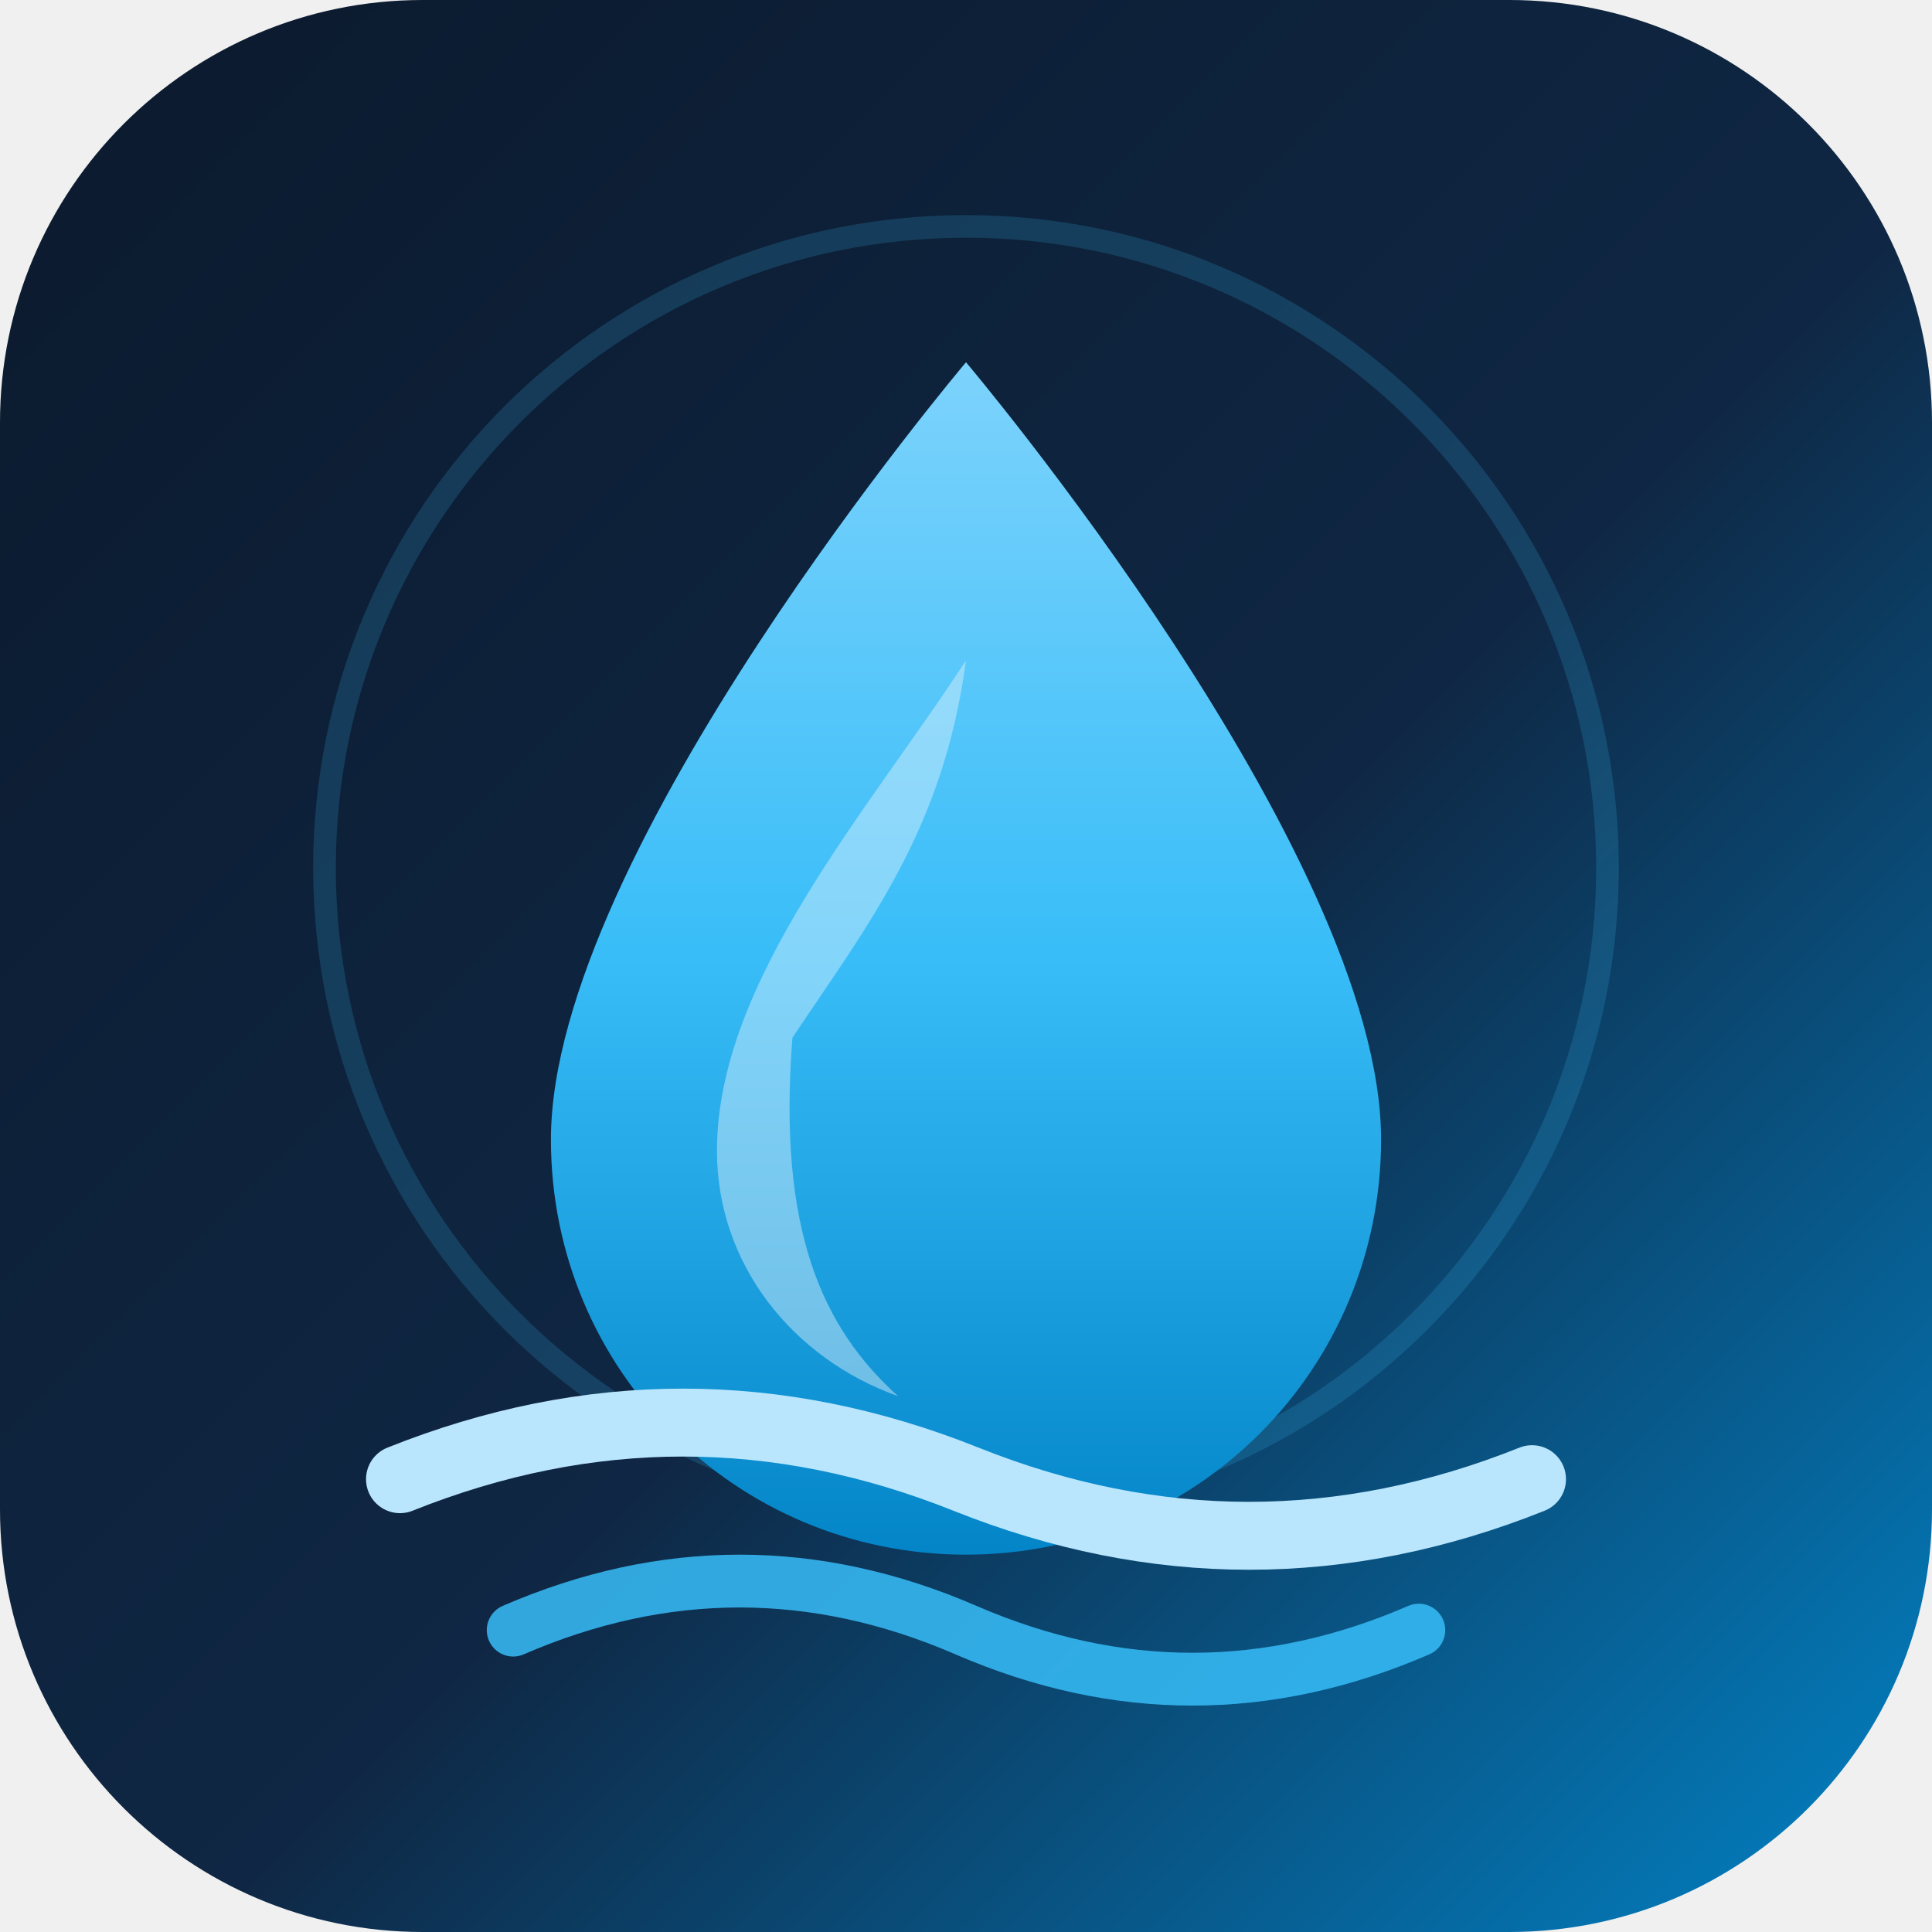
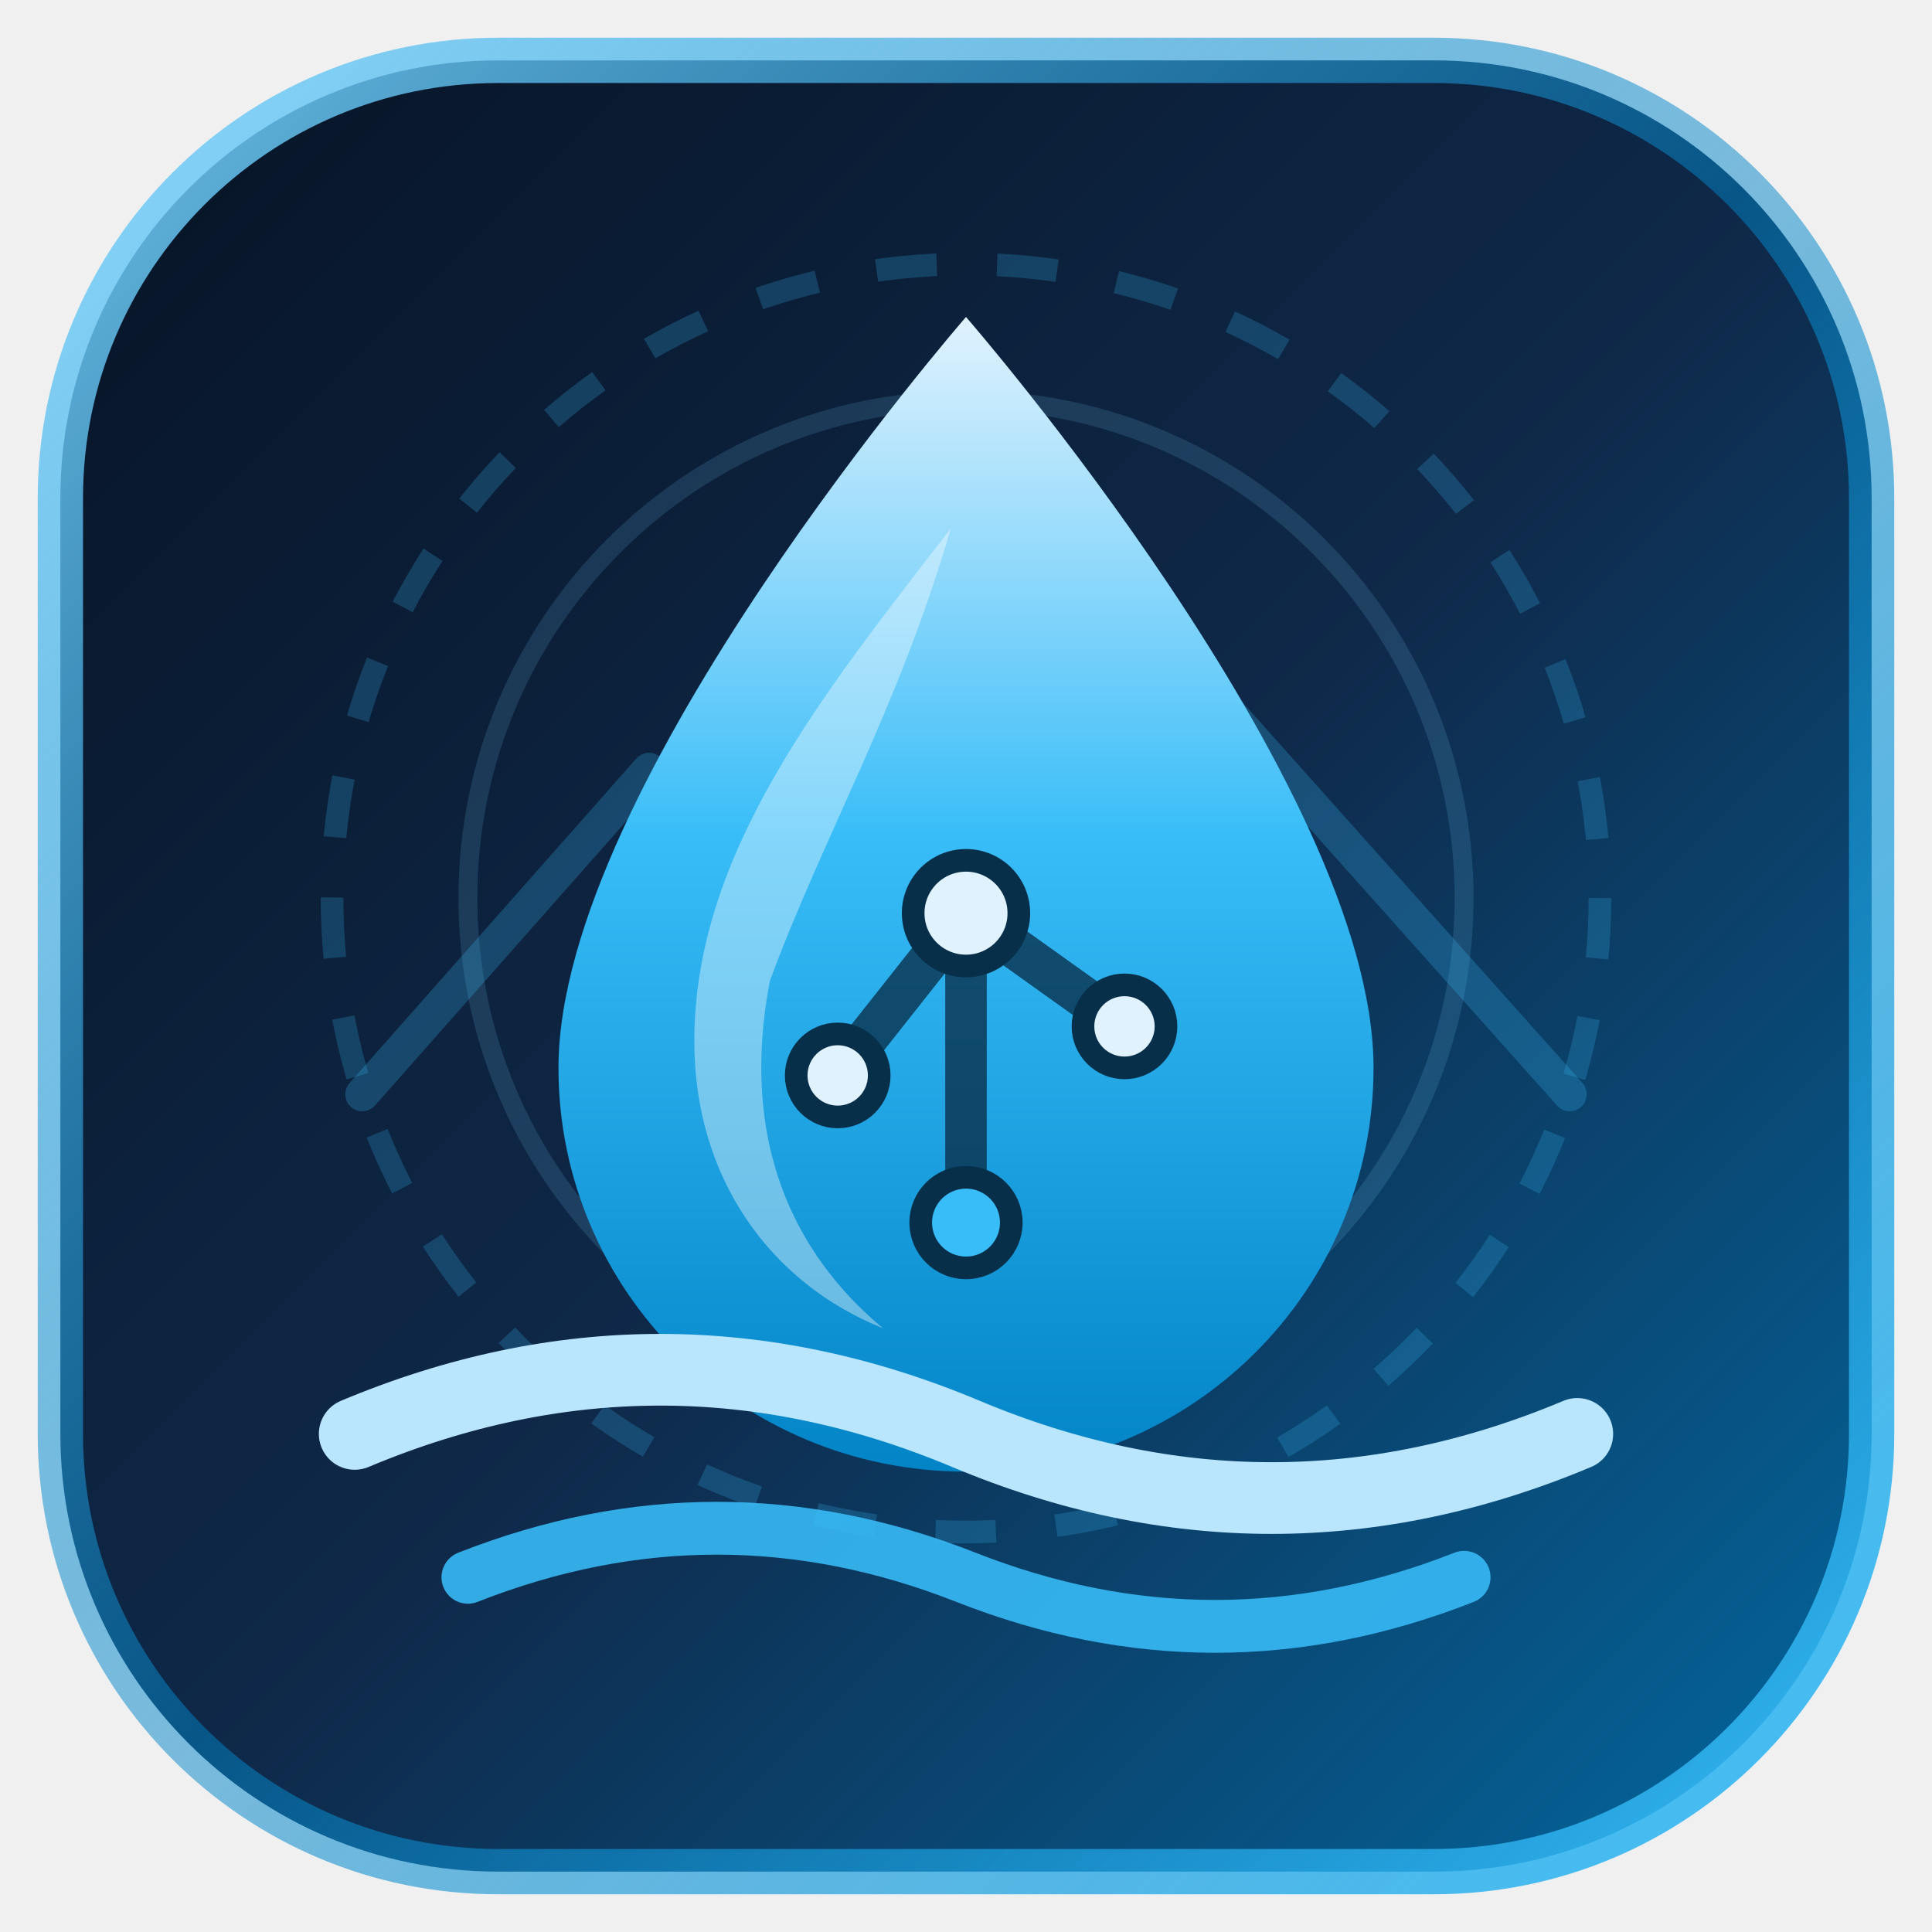
<svg xmlns="http://www.w3.org/2000/svg" viewBox="0 0 512 512" width="512" height="512">
  <defs>
    <linearGradient id="bg" x1="0%" y1="0%" x2="100%" y2="100%">
-       <stop offset="0%" stop-color="#0b192c" />
-       <stop offset="55%" stop-color="#0f2744" />
-       <stop offset="100%" stop-color="#0284c7" />
+       <stop offset="0%" stop-color="#071324" />
+       <stop offset="52%" stop-color="#0f294a" />
+       <stop offset="100%" stop-color="#0369a1" />
+     </linearGradient>
+     <linearGradient id="rim" x1="0%" y1="0%" x2="100%" y2="100%">
+       <stop offset="0%" stop-color="#7dd3fc" stop-opacity="0.9" />
+       <stop offset="50%" stop-color="#0284c7" stop-opacity="0.5" />
+       <stop offset="100%" stop-color="#38bdf8" stop-opacity="0.95" />
    </linearGradient>
    <linearGradient id="drop" x1="0%" y1="0%" x2="0%" y2="100%">
-       <stop offset="0%" stop-color="#7dd3fc" />
-       <stop offset="50%" stop-color="#38bdf8" />
+       <stop offset="0%" stop-color="#e0f2fe" />
+       <stop offset="45%" stop-color="#38bdf8" />
      <stop offset="100%" stop-color="#0284c7" />
    </linearGradient>
  </defs>
-   <rect width="512" height="512" rx="112" fill="url(#bg)" />
-   <circle cx="256" cy="230" r="170" fill="none" stroke="#38bdf8" stroke-opacity="0.18" stroke-width="6" />
-   <path d="M256 96 C256 96 146 226 146 302 C146 363 195 412 256 412 C317 412 366 363 366 302 C366 226 256 96 256 96 Z" fill="url(#drop)" />
-   <path d="M210 275 C230 245 250 220 256 175 C230 215 190 260 190 305 C190 335 210 360 238 370 C218 352 206 326 210 275 Z" fill="#e0f2fe" fill-opacity="0.45" />
-   <path d="M106 392 Q181 362 256 392 T406 392" fill="none" stroke="#bae6fd" stroke-width="18" stroke-linecap="round" />
-   <path d="M136 432 Q196 406 256 432 T376 432" fill="none" stroke="#38bdf8" stroke-width="14" stroke-linecap="round" stroke-opacity="0.85" />
+   <rect x="16" y="16" width="480" height="480" rx="116" fill="url(#bg)" stroke="url(#rim)" stroke-width="12" />
+   <circle cx="256" cy="238" r="168" fill="none" stroke="#38bdf8" stroke-opacity="0.22" stroke-width="6" stroke-dasharray="16 16" />
+   <circle cx="256" cy="238" r="132" fill="none" stroke="#7dd3fc" stroke-opacity="0.15" stroke-width="5" />
+   <path d="M96 290 L172 204 L226 250 L316 178 L416 290" fill="none" stroke="#38bdf8" stroke-opacity="0.25" stroke-width="9" stroke-linecap="round" stroke-linejoin="round" />
+   <path d="M256 84 C256 84 148 208 148 283 C148 342 196 390 256 390 C316 390 364 342 364 283 C364 208 256 84 256 84 Z" fill="url(#drop)" />
+   <path d="M204 260 C218 222 238 188 252 140 C218 184 184 226 184 276 C184 312 204 340 234 352 C210 332 196 302 204 260 Z" fill="#ffffff" fill-opacity="0.38" />
+   <path d="M222 285 L256 242 L298 272 M256 242 L256 324" fill="none" stroke="#082f49" stroke-width="11" stroke-linecap="round" stroke-linejoin="round" stroke-opacity="0.78" />
+   <circle cx="256" cy="242" r="14" fill="#e0f2fe" stroke="#082f49" stroke-width="6" />
+   <circle cx="222" cy="285" r="11" fill="#e0f2fe" stroke="#082f49" stroke-width="6" />
+   <circle cx="298" cy="272" r="11" fill="#e0f2fe" stroke="#082f49" stroke-width="6" />
+   <circle cx="256" cy="324" r="12" fill="#38bdf8" stroke="#082f49" stroke-width="6" />
+   <path d="M94 380 Q175 346 256 380 T418 380" fill="none" stroke="#bae6fd" stroke-width="19" stroke-linecap="round" />
+   <path d="M124 418 Q190 392 256 418 T388 418" fill="none" stroke="#38bdf8" stroke-width="14" stroke-linecap="round" stroke-opacity="0.88" />
</svg>
